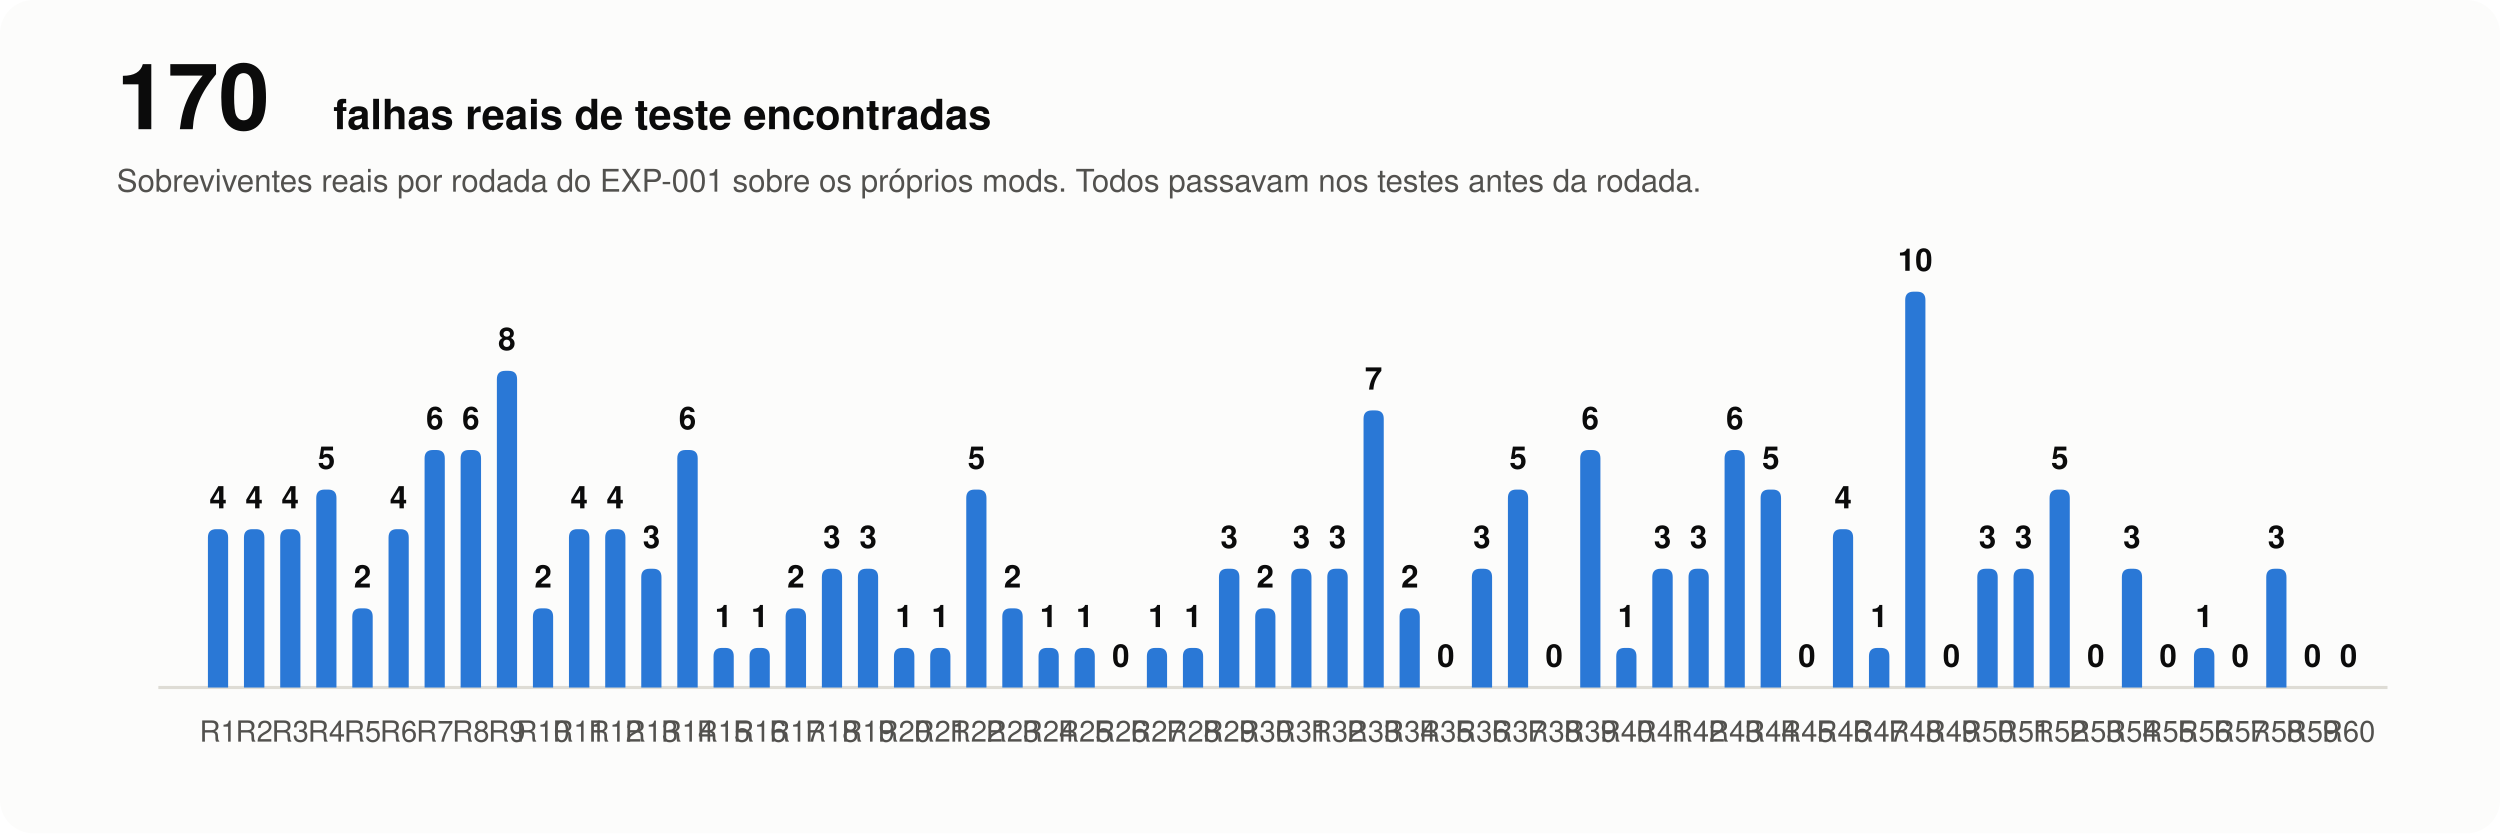
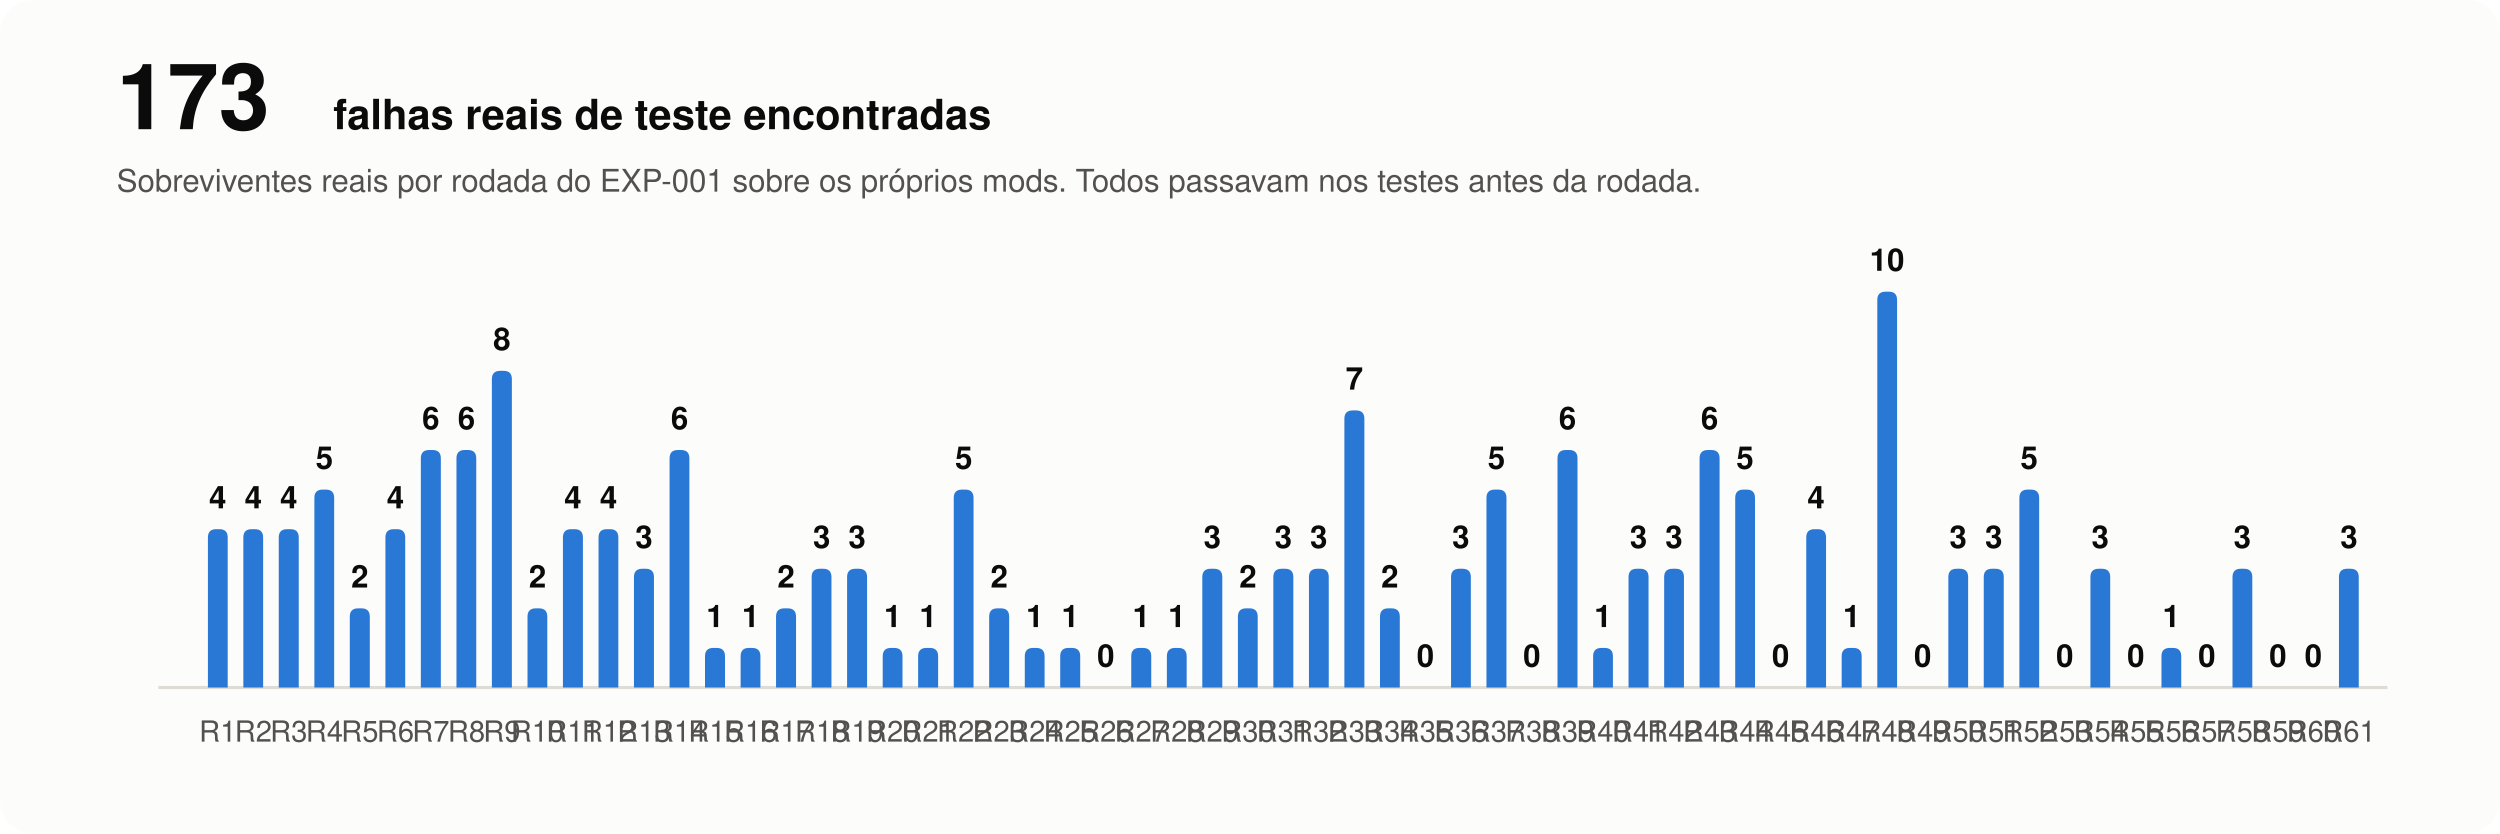
- <svg xmlns="http://www.w3.org/2000/svg" viewBox="0 0 1200 400" width="1200" height="400" role="img" aria-label="170 falhas reais de teste encontradas em 60 rodadas" font-family="ui-sans-serif, -apple-system, 'Segoe UI', Helvetica, Arial, sans-serif">
+ <svg xmlns="http://www.w3.org/2000/svg" viewBox="0 0 1200 400" width="1200" height="400" role="img" aria-label="173 falhas reais de teste encontradas em 61 rodadas" font-family="ui-sans-serif, -apple-system, 'Segoe UI', Helvetica, Arial, sans-serif">
  <style>
  .sup { fill: #fcfcfb; } .sup2 { fill: #f3f2ef; } .borda { stroke: #dedcd5; }
  .t1 { fill: #0b0b0b; } .t2 { fill: #52514e; } .t3 { fill: #8a887f; }
  .ac { fill: #2a78d6; } .acs { stroke: #2a78d6; } .acf { fill: #e8f1fb; }
  .ok { fill: #0f7a3d; } .okf { fill: #e3f3e8; }
  @media (prefers-color-scheme: dark) {
    .sup { fill: #1a1a19; } .sup2 { fill: #232322; } .borda { stroke: #3a3936; }
    .t1 { fill: #f0efec; } .t2 { fill: #c3c2b7; } .t3 { fill: #8f8d84; }
    .ac { fill: #3987e5; } .acs { stroke: #3987e5; } .acf { fill: #1d2c40; }
    .ok { fill: #4cc27a; } .okf { fill: #16301f; }
  }
  @media (prefers-reduced-motion: reduce) { * { animation: none !important; } }

  .barra { transform-box: fill-box; transform-origin: bottom; animation: cresce 1.1s cubic-bezier(.2,.8,.2,1); }
  @keyframes cresce { from { transform: scaleY(0); } to { transform: scaleY(1); } }
</style>
  <rect width="1200" height="400" rx="16" class="sup" />
-   <text x="56" y="62" font-size="44" font-weight="800" class="t1">170</text>
+   <text x="56" y="62" font-size="44" font-weight="800" class="t1">173</text>
  <text x="160" y="62" font-size="20" font-weight="700" class="t1">falhas reais de teste encontradas</text>
  <text x="56" y="92" font-size="15" class="t2">Sobreviventes reais por rodada do EXP-001 sobre os próprios mods. Todos passavam nos testes antes da rodada.</text>
  <line x1="76" y1="330" x2="1146" y2="330" class="borda" stroke-width="1.5" />
  <g class="barra">
-     <path d="M99.8,330 L99.8,258.0 Q99.8,254.0 103.8,254.0 L105.5,254.0 Q109.5,254.0 109.5,258.0 L109.5,330 Z" class="ac" />
-   </g>
-   <text x="104.7" y="244.0" font-size="15" font-weight="700" class="t1" text-anchor="middle">4</text>
-   <text x="104.7" y="356" font-size="14" class="t2" text-anchor="middle">R1</text>
-   <g class="barra">
-     <path d="M117.1,330 L117.1,258.0 Q117.1,254.0 121.1,254.0 L122.9,254.0 Q126.9,254.0 126.9,258.0 L126.9,330 Z" class="ac" />
-   </g>
-   <text x="122.0" y="244.0" font-size="15" font-weight="700" class="t1" text-anchor="middle">4</text>
-   <text x="122.0" y="356" font-size="14" class="t2" text-anchor="middle">R2</text>
-   <g class="barra">
-     <path d="M134.5,330 L134.5,258.0 Q134.5,254.0 138.5,254.0 L140.2,254.0 Q144.2,254.0 144.2,258.0 L144.2,330 Z" class="ac" />
-   </g>
-   <text x="139.3" y="244.0" font-size="15" font-weight="700" class="t1" text-anchor="middle">4</text>
-   <text x="139.3" y="356" font-size="14" class="t2" text-anchor="middle">R3</text>
-   <g class="barra">
-     <path d="M151.8,330 L151.8,239.0 Q151.8,235.0 155.8,235.0 L157.5,235.0 Q161.5,235.0 161.5,239.0 L161.5,330 Z" class="ac" />
-   </g>
-   <text x="156.7" y="225.0" font-size="15" font-weight="700" class="t1" text-anchor="middle">5</text>
-   <text x="156.7" y="356" font-size="14" class="t2" text-anchor="middle">R4</text>
-   <g class="barra">
-     <path d="M169.1,330 L169.1,296.0 Q169.1,292.0 173.1,292.0 L174.9,292.0 Q178.9,292.0 178.9,296.0 L178.9,330 Z" class="ac" />
-   </g>
-   <text x="174.0" y="282.0" font-size="15" font-weight="700" class="t1" text-anchor="middle">2</text>
-   <text x="174.0" y="356" font-size="14" class="t2" text-anchor="middle">R5</text>
-   <g class="barra">
-     <path d="M186.5,330 L186.5,258.0 Q186.5,254.0 190.5,254.0 L192.2,254.0 Q196.2,254.0 196.2,258.0 L196.2,330 Z" class="ac" />
-   </g>
-   <text x="191.3" y="244.0" font-size="15" font-weight="700" class="t1" text-anchor="middle">4</text>
-   <text x="191.3" y="356" font-size="14" class="t2" text-anchor="middle">R6</text>
-   <g class="barra">
-     <path d="M203.8,330 L203.8,220.0 Q203.8,216.0 207.8,216.0 L209.5,216.0 Q213.5,216.0 213.5,220.0 L213.5,330 Z" class="ac" />
-   </g>
-   <text x="208.7" y="206.0" font-size="15" font-weight="700" class="t1" text-anchor="middle">6</text>
-   <text x="208.7" y="356" font-size="14" class="t2" text-anchor="middle">R7</text>
-   <g class="barra">
-     <path d="M221.1,330 L221.1,220.0 Q221.1,216.0 225.1,216.0 L226.9,216.0 Q230.9,216.0 230.9,220.0 L230.9,330 Z" class="ac" />
-   </g>
-   <text x="226.0" y="206.0" font-size="15" font-weight="700" class="t1" text-anchor="middle">6</text>
-   <text x="226.0" y="356" font-size="14" class="t2" text-anchor="middle">R8</text>
-   <g class="barra">
-     <path d="M238.5,330 L238.5,182.0 Q238.5,178.0 242.5,178.0 L244.2,178.0 Q248.2,178.0 248.2,182.0 L248.2,330 Z" class="ac" />
-   </g>
-   <text x="243.3" y="168.0" font-size="15" font-weight="700" class="t1" text-anchor="middle">8</text>
-   <text x="243.3" y="356" font-size="14" class="t2" text-anchor="middle">R9</text>
-   <g class="barra">
-     <path d="M255.8,330 L255.8,296.0 Q255.8,292.0 259.8,292.0 L261.5,292.0 Q265.5,292.0 265.5,296.0 L265.5,330 Z" class="ac" />
-   </g>
-   <text x="260.7" y="282.0" font-size="15" font-weight="700" class="t1" text-anchor="middle">2</text>
-   <text x="260.7" y="356" font-size="14" class="t2" text-anchor="middle">R10</text>
-   <g class="barra">
-     <path d="M273.1,330 L273.1,258.0 Q273.1,254.0 277.1,254.0 L278.9,254.0 Q282.9,254.0 282.9,258.0 L282.9,330 Z" class="ac" />
-   </g>
-   <text x="278.0" y="244.0" font-size="15" font-weight="700" class="t1" text-anchor="middle">4</text>
-   <text x="278.0" y="356" font-size="14" class="t2" text-anchor="middle">R11</text>
-   <g class="barra">
-     <path d="M290.5,330 L290.5,258.0 Q290.5,254.0 294.5,254.0 L296.2,254.0 Q300.2,254.0 300.2,258.0 L300.2,330 Z" class="ac" />
-   </g>
-   <text x="295.3" y="244.0" font-size="15" font-weight="700" class="t1" text-anchor="middle">4</text>
-   <text x="295.3" y="356" font-size="14" class="t2" text-anchor="middle">R12</text>
-   <g class="barra">
-     <path d="M307.8,330 L307.8,277.0 Q307.8,273.0 311.8,273.0 L313.5,273.0 Q317.5,273.0 317.5,277.0 L317.5,330 Z" class="ac" />
-   </g>
-   <text x="312.7" y="263.0" font-size="15" font-weight="700" class="t1" text-anchor="middle">3</text>
-   <text x="312.7" y="356" font-size="14" class="t2" text-anchor="middle">R13</text>
-   <g class="barra">
-     <path d="M325.1,330 L325.1,220.0 Q325.1,216.0 329.1,216.0 L330.9,216.0 Q334.9,216.0 334.9,220.0 L334.9,330 Z" class="ac" />
-   </g>
-   <text x="330.0" y="206.0" font-size="15" font-weight="700" class="t1" text-anchor="middle">6</text>
-   <text x="330.0" y="356" font-size="14" class="t2" text-anchor="middle">R14</text>
-   <g class="barra">
-     <path d="M342.5,330 L342.5,315.0 Q342.5,311.0 346.5,311.0 L348.2,311.0 Q352.2,311.0 352.2,315.0 L352.2,330 Z" class="ac" />
-   </g>
-   <text x="347.3" y="301.0" font-size="15" font-weight="700" class="t1" text-anchor="middle">1</text>
-   <text x="347.3" y="356" font-size="14" class="t2" text-anchor="middle">R15</text>
-   <g class="barra">
-     <path d="M359.8,330 L359.8,315.0 Q359.8,311.0 363.8,311.0 L365.5,311.0 Q369.5,311.0 369.5,315.0 L369.5,330 Z" class="ac" />
-   </g>
-   <text x="364.7" y="301.0" font-size="15" font-weight="700" class="t1" text-anchor="middle">1</text>
-   <text x="364.7" y="356" font-size="14" class="t2" text-anchor="middle">R16</text>
-   <g class="barra">
-     <path d="M377.1,330 L377.1,296.0 Q377.1,292.0 381.1,292.0 L382.9,292.0 Q386.9,292.0 386.9,296.0 L386.9,330 Z" class="ac" />
-   </g>
-   <text x="382.0" y="282.0" font-size="15" font-weight="700" class="t1" text-anchor="middle">2</text>
-   <text x="382.0" y="356" font-size="14" class="t2" text-anchor="middle">R17</text>
-   <g class="barra">
-     <path d="M394.5,330 L394.5,277.0 Q394.5,273.0 398.5,273.0 L400.2,273.0 Q404.2,273.0 404.2,277.0 L404.2,330 Z" class="ac" />
-   </g>
-   <text x="399.3" y="263.0" font-size="15" font-weight="700" class="t1" text-anchor="middle">3</text>
-   <text x="399.3" y="356" font-size="14" class="t2" text-anchor="middle">R18</text>
-   <g class="barra">
-     <path d="M411.8,330 L411.8,277.0 Q411.8,273.0 415.8,273.0 L417.5,273.0 Q421.5,273.0 421.5,277.0 L421.5,330 Z" class="ac" />
-   </g>
-   <text x="416.7" y="263.0" font-size="15" font-weight="700" class="t1" text-anchor="middle">3</text>
-   <text x="416.7" y="356" font-size="14" class="t2" text-anchor="middle">R19</text>
-   <g class="barra">
-     <path d="M429.1,330 L429.1,315.0 Q429.1,311.0 433.1,311.0 L434.9,311.0 Q438.9,311.0 438.9,315.0 L438.9,330 Z" class="ac" />
-   </g>
-   <text x="434.0" y="301.0" font-size="15" font-weight="700" class="t1" text-anchor="middle">1</text>
-   <text x="434.0" y="356" font-size="14" class="t2" text-anchor="middle">R20</text>
-   <g class="barra">
-     <path d="M446.5,330 L446.5,315.0 Q446.5,311.0 450.5,311.0 L452.2,311.0 Q456.2,311.0 456.2,315.0 L456.2,330 Z" class="ac" />
-   </g>
-   <text x="451.3" y="301.0" font-size="15" font-weight="700" class="t1" text-anchor="middle">1</text>
-   <text x="451.3" y="356" font-size="14" class="t2" text-anchor="middle">R21</text>
-   <g class="barra">
-     <path d="M463.8,330 L463.8,239.0 Q463.8,235.0 467.8,235.0 L469.5,235.0 Q473.5,235.0 473.5,239.0 L473.5,330 Z" class="ac" />
-   </g>
-   <text x="468.7" y="225.0" font-size="15" font-weight="700" class="t1" text-anchor="middle">5</text>
-   <text x="468.7" y="356" font-size="14" class="t2" text-anchor="middle">R22</text>
-   <g class="barra">
-     <path d="M481.1,330 L481.1,296.0 Q481.1,292.0 485.1,292.0 L486.9,292.0 Q490.9,292.0 490.9,296.0 L490.9,330 Z" class="ac" />
-   </g>
-   <text x="486.0" y="282.0" font-size="15" font-weight="700" class="t1" text-anchor="middle">2</text>
-   <text x="486.0" y="356" font-size="14" class="t2" text-anchor="middle">R23</text>
-   <g class="barra">
-     <path d="M498.5,330 L498.5,315.0 Q498.5,311.0 502.5,311.0 L504.2,311.0 Q508.2,311.0 508.2,315.0 L508.2,330 Z" class="ac" />
-   </g>
-   <text x="503.3" y="301.0" font-size="15" font-weight="700" class="t1" text-anchor="middle">1</text>
-   <text x="503.3" y="356" font-size="14" class="t2" text-anchor="middle">R24</text>
-   <g class="barra">
-     <path d="M515.8,330 L515.8,315.0 Q515.8,311.0 519.8,311.0 L521.5,311.0 Q525.5,311.0 525.5,315.0 L525.5,330 Z" class="ac" />
-   </g>
-   <text x="520.7" y="301.0" font-size="15" font-weight="700" class="t1" text-anchor="middle">1</text>
-   <text x="520.7" y="356" font-size="14" class="t2" text-anchor="middle">R25</text>
-   <g class="barra">
-     <path d="M533.1,330 L533.1,330.0 Q533.1,330.0 533.1,330.0 L542.9,330.0 Q542.9,330.0 542.9,330.0 L542.9,330 Z" class="ac" />
-   </g>
-   <text x="538.0" y="320.0" font-size="15" font-weight="700" class="t1" text-anchor="middle">0</text>
-   <text x="538.0" y="356" font-size="14" class="t2" text-anchor="middle">R26</text>
-   <g class="barra">
-     <path d="M550.5,330 L550.5,315.0 Q550.5,311.0 554.5,311.0 L556.2,311.0 Q560.2,311.0 560.2,315.0 L560.2,330 Z" class="ac" />
-   </g>
-   <text x="555.3" y="301.0" font-size="15" font-weight="700" class="t1" text-anchor="middle">1</text>
-   <text x="555.3" y="356" font-size="14" class="t2" text-anchor="middle">R27</text>
-   <g class="barra">
-     <path d="M567.8,330 L567.8,315.0 Q567.8,311.0 571.8,311.0 L573.5,311.0 Q577.5,311.0 577.5,315.0 L577.5,330 Z" class="ac" />
-   </g>
-   <text x="572.7" y="301.0" font-size="15" font-weight="700" class="t1" text-anchor="middle">1</text>
-   <text x="572.7" y="356" font-size="14" class="t2" text-anchor="middle">R28</text>
-   <g class="barra">
-     <path d="M585.1,330 L585.1,277.0 Q585.1,273.0 589.1,273.0 L590.9,273.0 Q594.9,273.0 594.9,277.0 L594.9,330 Z" class="ac" />
-   </g>
-   <text x="590.0" y="263.0" font-size="15" font-weight="700" class="t1" text-anchor="middle">3</text>
-   <text x="590.0" y="356" font-size="14" class="t2" text-anchor="middle">R29</text>
-   <g class="barra">
-     <path d="M602.5,330 L602.5,296.0 Q602.5,292.0 606.5,292.0 L608.2,292.0 Q612.2,292.0 612.2,296.0 L612.2,330 Z" class="ac" />
-   </g>
-   <text x="607.3" y="282.0" font-size="15" font-weight="700" class="t1" text-anchor="middle">2</text>
-   <text x="607.3" y="356" font-size="14" class="t2" text-anchor="middle">R30</text>
-   <g class="barra">
-     <path d="M619.8,330 L619.8,277.0 Q619.8,273.0 623.8,273.0 L625.5,273.0 Q629.5,273.0 629.5,277.0 L629.5,330 Z" class="ac" />
-   </g>
-   <text x="624.7" y="263.0" font-size="15" font-weight="700" class="t1" text-anchor="middle">3</text>
-   <text x="624.7" y="356" font-size="14" class="t2" text-anchor="middle">R31</text>
-   <g class="barra">
-     <path d="M637.1,330 L637.1,277.0 Q637.1,273.0 641.1,273.0 L642.9,273.0 Q646.9,273.0 646.9,277.0 L646.9,330 Z" class="ac" />
-   </g>
-   <text x="642.0" y="263.0" font-size="15" font-weight="700" class="t1" text-anchor="middle">3</text>
-   <text x="642.0" y="356" font-size="14" class="t2" text-anchor="middle">R32</text>
-   <g class="barra">
-     <path d="M654.5,330 L654.5,201.0 Q654.5,197.0 658.5,197.0 L660.2,197.0 Q664.2,197.0 664.2,201.0 L664.2,330 Z" class="ac" />
-   </g>
-   <text x="659.3" y="187.0" font-size="15" font-weight="700" class="t1" text-anchor="middle">7</text>
-   <text x="659.3" y="356" font-size="14" class="t2" text-anchor="middle">R33</text>
-   <g class="barra">
-     <path d="M671.8,330 L671.8,296.0 Q671.8,292.0 675.8,292.0 L677.5,292.0 Q681.5,292.0 681.5,296.0 L681.5,330 Z" class="ac" />
-   </g>
-   <text x="676.7" y="282.0" font-size="15" font-weight="700" class="t1" text-anchor="middle">2</text>
-   <text x="676.7" y="356" font-size="14" class="t2" text-anchor="middle">R34</text>
-   <g class="barra">
-     <path d="M689.1,330 L689.1,330.0 Q689.1,330.0 689.1,330.0 L698.9,330.0 Q698.9,330.0 698.9,330.0 L698.9,330 Z" class="ac" />
-   </g>
-   <text x="694.0" y="320.0" font-size="15" font-weight="700" class="t1" text-anchor="middle">0</text>
-   <text x="694.0" y="356" font-size="14" class="t2" text-anchor="middle">R35</text>
-   <g class="barra">
-     <path d="M706.5,330 L706.5,277.0 Q706.5,273.0 710.5,273.0 L712.2,273.0 Q716.2,273.0 716.2,277.0 L716.2,330 Z" class="ac" />
-   </g>
-   <text x="711.3" y="263.0" font-size="15" font-weight="700" class="t1" text-anchor="middle">3</text>
-   <text x="711.3" y="356" font-size="14" class="t2" text-anchor="middle">R36</text>
-   <g class="barra">
-     <path d="M723.8,330 L723.8,239.0 Q723.8,235.0 727.8,235.0 L729.5,235.0 Q733.5,235.0 733.5,239.0 L733.5,330 Z" class="ac" />
-   </g>
-   <text x="728.7" y="225.0" font-size="15" font-weight="700" class="t1" text-anchor="middle">5</text>
-   <text x="728.7" y="356" font-size="14" class="t2" text-anchor="middle">R37</text>
-   <g class="barra">
-     <path d="M741.1,330 L741.1,330.0 Q741.1,330.0 741.1,330.0 L750.9,330.0 Q750.9,330.0 750.9,330.0 L750.9,330 Z" class="ac" />
-   </g>
-   <text x="746.0" y="320.0" font-size="15" font-weight="700" class="t1" text-anchor="middle">0</text>
-   <text x="746.0" y="356" font-size="14" class="t2" text-anchor="middle">R38</text>
-   <g class="barra">
-     <path d="M758.5,330 L758.5,220.0 Q758.5,216.0 762.5,216.0 L764.2,216.0 Q768.2,216.0 768.2,220.0 L768.2,330 Z" class="ac" />
-   </g>
-   <text x="763.3" y="206.0" font-size="15" font-weight="700" class="t1" text-anchor="middle">6</text>
-   <text x="763.3" y="356" font-size="14" class="t2" text-anchor="middle">R39</text>
-   <g class="barra">
-     <path d="M775.8,330 L775.8,315.0 Q775.8,311.0 779.8,311.0 L781.5,311.0 Q785.5,311.0 785.5,315.0 L785.5,330 Z" class="ac" />
-   </g>
-   <text x="780.7" y="301.0" font-size="15" font-weight="700" class="t1" text-anchor="middle">1</text>
-   <text x="780.7" y="356" font-size="14" class="t2" text-anchor="middle">R40</text>
-   <g class="barra">
-     <path d="M793.1,330 L793.1,277.0 Q793.1,273.0 797.1,273.0 L798.9,273.0 Q802.9,273.0 802.9,277.0 L802.9,330 Z" class="ac" />
-   </g>
-   <text x="798.0" y="263.0" font-size="15" font-weight="700" class="t1" text-anchor="middle">3</text>
-   <text x="798.0" y="356" font-size="14" class="t2" text-anchor="middle">R41</text>
-   <g class="barra">
-     <path d="M810.5,330 L810.5,277.0 Q810.5,273.0 814.5,273.0 L816.2,273.0 Q820.2,273.0 820.2,277.0 L820.2,330 Z" class="ac" />
-   </g>
-   <text x="815.3" y="263.0" font-size="15" font-weight="700" class="t1" text-anchor="middle">3</text>
-   <text x="815.3" y="356" font-size="14" class="t2" text-anchor="middle">R42</text>
-   <g class="barra">
-     <path d="M827.8,330 L827.8,220.0 Q827.8,216.0 831.8,216.0 L833.5,216.0 Q837.5,216.0 837.5,220.0 L837.5,330 Z" class="ac" />
-   </g>
-   <text x="832.7" y="206.0" font-size="15" font-weight="700" class="t1" text-anchor="middle">6</text>
-   <text x="832.7" y="356" font-size="14" class="t2" text-anchor="middle">R43</text>
-   <g class="barra">
-     <path d="M845.1,330 L845.1,239.0 Q845.1,235.0 849.1,235.0 L850.9,235.0 Q854.9,235.0 854.9,239.0 L854.9,330 Z" class="ac" />
-   </g>
-   <text x="850.0" y="225.0" font-size="15" font-weight="700" class="t1" text-anchor="middle">5</text>
-   <text x="850.0" y="356" font-size="14" class="t2" text-anchor="middle">R44</text>
-   <g class="barra">
-     <path d="M862.5,330 L862.5,330.0 Q862.5,330.0 862.5,330.0 L872.2,330.0 Q872.2,330.0 872.2,330.0 L872.2,330 Z" class="ac" />
-   </g>
-   <text x="867.3" y="320.0" font-size="15" font-weight="700" class="t1" text-anchor="middle">0</text>
-   <text x="867.3" y="356" font-size="14" class="t2" text-anchor="middle">R45</text>
-   <g class="barra">
-     <path d="M879.8,330 L879.8,258.0 Q879.8,254.0 883.8,254.0 L885.5,254.0 Q889.5,254.0 889.5,258.0 L889.5,330 Z" class="ac" />
-   </g>
-   <text x="884.7" y="244.0" font-size="15" font-weight="700" class="t1" text-anchor="middle">4</text>
-   <text x="884.7" y="356" font-size="14" class="t2" text-anchor="middle">R46</text>
-   <g class="barra">
-     <path d="M897.1,330 L897.1,315.0 Q897.1,311.0 901.1,311.0 L902.9,311.0 Q906.9,311.0 906.9,315.0 L906.9,330 Z" class="ac" />
-   </g>
-   <text x="902.0" y="301.0" font-size="15" font-weight="700" class="t1" text-anchor="middle">1</text>
-   <text x="902.0" y="356" font-size="14" class="t2" text-anchor="middle">R47</text>
-   <g class="barra">
-     <path d="M914.5,330 L914.5,144.0 Q914.5,140.0 918.5,140.0 L920.2,140.0 Q924.2,140.0 924.2,144.0 L924.2,330 Z" class="ac" />
-   </g>
-   <text x="919.3" y="130.0" font-size="15" font-weight="700" class="t1" text-anchor="middle">10</text>
-   <text x="919.3" y="356" font-size="14" class="t2" text-anchor="middle">R48</text>
-   <g class="barra">
-     <path d="M931.8,330 L931.8,330.0 Q931.8,330.0 931.8,330.0 L941.5,330.0 Q941.5,330.0 941.5,330.0 L941.5,330 Z" class="ac" />
-   </g>
-   <text x="936.7" y="320.0" font-size="15" font-weight="700" class="t1" text-anchor="middle">0</text>
-   <text x="936.7" y="356" font-size="14" class="t2" text-anchor="middle">R49</text>
-   <g class="barra">
-     <path d="M949.1,330 L949.1,277.0 Q949.1,273.0 953.1,273.0 L954.9,273.0 Q958.9,273.0 958.9,277.0 L958.9,330 Z" class="ac" />
-   </g>
-   <text x="954.0" y="263.0" font-size="15" font-weight="700" class="t1" text-anchor="middle">3</text>
-   <text x="954.0" y="356" font-size="14" class="t2" text-anchor="middle">R50</text>
-   <g class="barra">
-     <path d="M966.5,330 L966.5,277.0 Q966.5,273.0 970.5,273.0 L972.2,273.0 Q976.2,273.0 976.2,277.0 L976.2,330 Z" class="ac" />
-   </g>
-   <text x="971.3" y="263.0" font-size="15" font-weight="700" class="t1" text-anchor="middle">3</text>
-   <text x="971.3" y="356" font-size="14" class="t2" text-anchor="middle">R51</text>
-   <g class="barra">
-     <path d="M983.8,330 L983.8,239.0 Q983.8,235.0 987.8,235.0 L989.5,235.0 Q993.5,235.0 993.5,239.0 L993.5,330 Z" class="ac" />
-   </g>
-   <text x="988.7" y="225.0" font-size="15" font-weight="700" class="t1" text-anchor="middle">5</text>
-   <text x="988.7" y="356" font-size="14" class="t2" text-anchor="middle">R52</text>
-   <g class="barra">
-     <path d="M1001.1,330 L1001.1,330.0 Q1001.1,330.0 1001.1,330.0 L1010.9,330.0 Q1010.9,330.0 1010.9,330.0 L1010.9,330 Z" class="ac" />
-   </g>
-   <text x="1006.0" y="320.0" font-size="15" font-weight="700" class="t1" text-anchor="middle">0</text>
-   <text x="1006.0" y="356" font-size="14" class="t2" text-anchor="middle">R53</text>
-   <g class="barra">
-     <path d="M1018.5,330 L1018.5,277.0 Q1018.5,273.0 1022.5,273.0 L1024.2,273.0 Q1028.2,273.0 1028.2,277.0 L1028.2,330 Z" class="ac" />
-   </g>
-   <text x="1023.3" y="263.0" font-size="15" font-weight="700" class="t1" text-anchor="middle">3</text>
-   <text x="1023.3" y="356" font-size="14" class="t2" text-anchor="middle">R54</text>
-   <g class="barra">
-     <path d="M1035.8,330 L1035.8,330.0 Q1035.8,330.0 1035.8,330.0 L1045.5,330.0 Q1045.5,330.0 1045.5,330.0 L1045.5,330 Z" class="ac" />
-   </g>
-   <text x="1040.7" y="320.0" font-size="15" font-weight="700" class="t1" text-anchor="middle">0</text>
-   <text x="1040.7" y="356" font-size="14" class="t2" text-anchor="middle">R55</text>
-   <g class="barra">
-     <path d="M1053.1,330 L1053.1,315.0 Q1053.1,311.0 1057.1,311.0 L1058.9,311.0 Q1062.9,311.0 1062.9,315.0 L1062.9,330 Z" class="ac" />
-   </g>
-   <text x="1058.0" y="301.0" font-size="15" font-weight="700" class="t1" text-anchor="middle">1</text>
-   <text x="1058.0" y="356" font-size="14" class="t2" text-anchor="middle">R56</text>
-   <g class="barra">
-     <path d="M1070.5,330 L1070.5,330.0 Q1070.5,330.0 1070.5,330.0 L1080.2,330.0 Q1080.2,330.0 1080.2,330.0 L1080.2,330 Z" class="ac" />
-   </g>
-   <text x="1075.3" y="320.0" font-size="15" font-weight="700" class="t1" text-anchor="middle">0</text>
-   <text x="1075.3" y="356" font-size="14" class="t2" text-anchor="middle">R57</text>
-   <g class="barra">
-     <path d="M1087.8,330 L1087.8,277.0 Q1087.8,273.0 1091.8,273.0 L1093.5,273.0 Q1097.5,273.0 1097.5,277.0 L1097.5,330 Z" class="ac" />
-   </g>
-   <text x="1092.7" y="263.0" font-size="15" font-weight="700" class="t1" text-anchor="middle">3</text>
-   <text x="1092.7" y="356" font-size="14" class="t2" text-anchor="middle">R58</text>
-   <g class="barra">
-     <path d="M1105.1,330 L1105.1,330.0 Q1105.1,330.0 1105.1,330.0 L1114.9,330.0 Q1114.9,330.0 1114.9,330.0 L1114.9,330 Z" class="ac" />
-   </g>
-   <text x="1110.0" y="320.0" font-size="15" font-weight="700" class="t1" text-anchor="middle">0</text>
-   <text x="1110.0" y="356" font-size="14" class="t2" text-anchor="middle">R59</text>
-   <g class="barra">
-     <path d="M1122.5,330 L1122.5,330.0 Q1122.5,330.0 1122.5,330.0 L1132.2,330.0 Q1132.2,330.0 1132.2,330.0 L1132.2,330 Z" class="ac" />
-   </g>
-   <text x="1127.3" y="320.0" font-size="15" font-weight="700" class="t1" text-anchor="middle">0</text>
-   <text x="1127.3" y="356" font-size="14" class="t2" text-anchor="middle">R60</text>
+     <path d="M99.8,330 L99.8,258.0 Q99.8,254.0 103.8,254.0 L105.3,254.0 Q109.3,254.0 109.3,258.0 L109.3,330 Z" class="ac" />
+   </g>
+   <text x="104.5" y="244.0" font-size="15" font-weight="700" class="t1" text-anchor="middle">4</text>
+   <text x="104.5" y="356" font-size="14" class="t2" text-anchor="middle">R1</text>
+   <g class="barra">
+     <path d="M116.8,330 L116.8,258.0 Q116.8,254.0 120.8,254.0 L122.3,254.0 Q126.3,254.0 126.3,258.0 L126.3,330 Z" class="ac" />
+   </g>
+   <text x="121.6" y="244.0" font-size="15" font-weight="700" class="t1" text-anchor="middle">4</text>
+   <text x="121.6" y="356" font-size="14" class="t2" text-anchor="middle">R2</text>
+   <g class="barra">
+     <path d="M133.8,330 L133.8,258.0 Q133.8,254.0 137.8,254.0 L139.4,254.0 Q143.4,254.0 143.4,258.0 L143.4,330 Z" class="ac" />
+   </g>
+   <text x="138.6" y="244.0" font-size="15" font-weight="700" class="t1" text-anchor="middle">4</text>
+   <text x="138.6" y="356" font-size="14" class="t2" text-anchor="middle">R3</text>
+   <g class="barra">
+     <path d="M150.9,330 L150.9,239.0 Q150.9,235.0 154.9,235.0 L156.4,235.0 Q160.4,235.0 160.4,239.0 L160.4,330 Z" class="ac" />
+   </g>
+   <text x="155.7" y="225.0" font-size="15" font-weight="700" class="t1" text-anchor="middle">5</text>
+   <text x="155.7" y="356" font-size="14" class="t2" text-anchor="middle">R4</text>
+   <g class="barra">
+     <path d="M167.9,330 L167.9,296.0 Q167.9,292.0 171.9,292.0 L173.5,292.0 Q177.5,292.0 177.5,296.0 L177.5,330 Z" class="ac" />
+   </g>
+   <text x="172.7" y="282.0" font-size="15" font-weight="700" class="t1" text-anchor="middle">2</text>
+   <text x="172.7" y="356" font-size="14" class="t2" text-anchor="middle">R5</text>
+   <g class="barra">
+     <path d="M185.0,330 L185.0,258.0 Q185.0,254.0 189.0,254.0 L190.5,254.0 Q194.5,254.0 194.5,258.0 L194.5,330 Z" class="ac" />
+   </g>
+   <text x="189.8" y="244.0" font-size="15" font-weight="700" class="t1" text-anchor="middle">4</text>
+   <text x="189.8" y="356" font-size="14" class="t2" text-anchor="middle">R6</text>
+   <g class="barra">
+     <path d="M202.0,330 L202.0,220.0 Q202.0,216.0 206.0,216.0 L207.6,216.0 Q211.6,216.0 211.6,220.0 L211.6,330 Z" class="ac" />
+   </g>
+   <text x="206.8" y="206.0" font-size="15" font-weight="700" class="t1" text-anchor="middle">6</text>
+   <text x="206.8" y="356" font-size="14" class="t2" text-anchor="middle">R7</text>
+   <g class="barra">
+     <path d="M219.1,330 L219.1,220.0 Q219.1,216.0 223.1,216.0 L224.6,216.0 Q228.6,216.0 228.6,220.0 L228.6,330 Z" class="ac" />
+   </g>
+   <text x="223.9" y="206.0" font-size="15" font-weight="700" class="t1" text-anchor="middle">6</text>
+   <text x="223.9" y="356" font-size="14" class="t2" text-anchor="middle">R8</text>
+   <g class="barra">
+     <path d="M236.1,330 L236.1,182.0 Q236.1,178.0 240.1,178.0 L241.7,178.0 Q245.7,178.0 245.7,182.0 L245.7,330 Z" class="ac" />
+   </g>
+   <text x="240.9" y="168.0" font-size="15" font-weight="700" class="t1" text-anchor="middle">8</text>
+   <text x="240.9" y="356" font-size="14" class="t2" text-anchor="middle">R9</text>
+   <g class="barra">
+     <path d="M253.2,330 L253.2,296.0 Q253.2,292.0 257.2,292.0 L258.7,292.0 Q262.7,292.0 262.7,296.0 L262.7,330 Z" class="ac" />
+   </g>
+   <text x="258.0" y="282.0" font-size="15" font-weight="700" class="t1" text-anchor="middle">2</text>
+   <text x="258.0" y="356" font-size="14" class="t2" text-anchor="middle">R10</text>
+   <g class="barra">
+     <path d="M270.2,330 L270.2,258.0 Q270.2,254.0 274.2,254.0 L275.8,254.0 Q279.8,254.0 279.8,258.0 L279.8,330 Z" class="ac" />
+   </g>
+   <text x="275.0" y="244.0" font-size="15" font-weight="700" class="t1" text-anchor="middle">4</text>
+   <text x="275.0" y="356" font-size="14" class="t2" text-anchor="middle">R11</text>
+   <g class="barra">
+     <path d="M287.3,330 L287.3,258.0 Q287.3,254.0 291.3,254.0 L292.8,254.0 Q296.8,254.0 296.8,258.0 L296.8,330 Z" class="ac" />
+   </g>
+   <text x="292.1" y="244.0" font-size="15" font-weight="700" class="t1" text-anchor="middle">4</text>
+   <text x="292.1" y="356" font-size="14" class="t2" text-anchor="middle">R12</text>
+   <g class="barra">
+     <path d="M304.3,330 L304.3,277.0 Q304.3,273.0 308.3,273.0 L309.9,273.0 Q313.9,273.0 313.9,277.0 L313.9,330 Z" class="ac" />
+   </g>
+   <text x="309.1" y="263.0" font-size="15" font-weight="700" class="t1" text-anchor="middle">3</text>
+   <text x="309.1" y="356" font-size="14" class="t2" text-anchor="middle">R13</text>
+   <g class="barra">
+     <path d="M321.4,330 L321.4,220.0 Q321.4,216.0 325.4,216.0 L326.9,216.0 Q330.9,216.0 330.9,220.0 L330.9,330 Z" class="ac" />
+   </g>
+   <text x="326.2" y="206.0" font-size="15" font-weight="700" class="t1" text-anchor="middle">6</text>
+   <text x="326.2" y="356" font-size="14" class="t2" text-anchor="middle">R14</text>
+   <g class="barra">
+     <path d="M338.4,330 L338.4,315.0 Q338.4,311.0 342.4,311.0 L344.0,311.0 Q348.0,311.0 348.0,315.0 L348.0,330 Z" class="ac" />
+   </g>
+   <text x="343.2" y="301.0" font-size="15" font-weight="700" class="t1" text-anchor="middle">1</text>
+   <text x="343.2" y="356" font-size="14" class="t2" text-anchor="middle">R15</text>
+   <g class="barra">
+     <path d="M355.5,330 L355.5,315.0 Q355.5,311.0 359.5,311.0 L361.0,311.0 Q365.0,311.0 365.0,315.0 L365.0,330 Z" class="ac" />
+   </g>
+   <text x="360.3" y="301.0" font-size="15" font-weight="700" class="t1" text-anchor="middle">1</text>
+   <text x="360.3" y="356" font-size="14" class="t2" text-anchor="middle">R16</text>
+   <g class="barra">
+     <path d="M372.5,330 L372.5,296.0 Q372.5,292.0 376.5,292.0 L378.1,292.0 Q382.1,292.0 382.1,296.0 L382.1,330 Z" class="ac" />
+   </g>
+   <text x="377.3" y="282.0" font-size="15" font-weight="700" class="t1" text-anchor="middle">2</text>
+   <text x="377.3" y="356" font-size="14" class="t2" text-anchor="middle">R17</text>
+   <g class="barra">
+     <path d="M389.6,330 L389.6,277.0 Q389.6,273.0 393.6,273.0 L395.1,273.0 Q399.1,273.0 399.1,277.0 L399.1,330 Z" class="ac" />
+   </g>
+   <text x="394.4" y="263.0" font-size="15" font-weight="700" class="t1" text-anchor="middle">3</text>
+   <text x="394.4" y="356" font-size="14" class="t2" text-anchor="middle">R18</text>
+   <g class="barra">
+     <path d="M406.6,330 L406.6,277.0 Q406.6,273.0 410.6,273.0 L412.2,273.0 Q416.2,273.0 416.2,277.0 L416.2,330 Z" class="ac" />
+   </g>
+   <text x="411.4" y="263.0" font-size="15" font-weight="700" class="t1" text-anchor="middle">3</text>
+   <text x="411.4" y="356" font-size="14" class="t2" text-anchor="middle">R19</text>
+   <g class="barra">
+     <path d="M423.7,330 L423.7,315.0 Q423.7,311.0 427.7,311.0 L429.2,311.0 Q433.2,311.0 433.2,315.0 L433.2,330 Z" class="ac" />
+   </g>
+   <text x="428.5" y="301.0" font-size="15" font-weight="700" class="t1" text-anchor="middle">1</text>
+   <text x="428.5" y="356" font-size="14" class="t2" text-anchor="middle">R20</text>
+   <g class="barra">
+     <path d="M440.7,330 L440.7,315.0 Q440.7,311.0 444.7,311.0 L446.3,311.0 Q450.3,311.0 450.3,315.0 L450.3,330 Z" class="ac" />
+   </g>
+   <text x="445.5" y="301.0" font-size="15" font-weight="700" class="t1" text-anchor="middle">1</text>
+   <text x="445.5" y="356" font-size="14" class="t2" text-anchor="middle">R21</text>
+   <g class="barra">
+     <path d="M457.8,330 L457.8,239.0 Q457.8,235.0 461.8,235.0 L463.3,235.0 Q467.3,235.0 467.3,239.0 L467.3,330 Z" class="ac" />
+   </g>
+   <text x="462.6" y="225.0" font-size="15" font-weight="700" class="t1" text-anchor="middle">5</text>
+   <text x="462.6" y="356" font-size="14" class="t2" text-anchor="middle">R22</text>
+   <g class="barra">
+     <path d="M474.8,330 L474.8,296.0 Q474.8,292.0 478.8,292.0 L480.4,292.0 Q484.4,292.0 484.4,296.0 L484.4,330 Z" class="ac" />
+   </g>
+   <text x="479.6" y="282.0" font-size="15" font-weight="700" class="t1" text-anchor="middle">2</text>
+   <text x="479.6" y="356" font-size="14" class="t2" text-anchor="middle">R23</text>
+   <g class="barra">
+     <path d="M491.9,330 L491.9,315.0 Q491.9,311.0 495.9,311.0 L497.4,311.0 Q501.4,311.0 501.4,315.0 L501.4,330 Z" class="ac" />
+   </g>
+   <text x="496.7" y="301.0" font-size="15" font-weight="700" class="t1" text-anchor="middle">1</text>
+   <text x="496.7" y="356" font-size="14" class="t2" text-anchor="middle">R24</text>
+   <g class="barra">
+     <path d="M508.9,330 L508.9,315.0 Q508.9,311.0 512.9,311.0 L514.5,311.0 Q518.5,311.0 518.5,315.0 L518.5,330 Z" class="ac" />
+   </g>
+   <text x="513.7" y="301.0" font-size="15" font-weight="700" class="t1" text-anchor="middle">1</text>
+   <text x="513.7" y="356" font-size="14" class="t2" text-anchor="middle">R25</text>
+   <g class="barra">
+     <path d="M526.0,330 L526.0,330.0 Q526.0,330.0 526.0,330.0 L535.5,330.0 Q535.5,330.0 535.5,330.0 L535.5,330 Z" class="ac" />
+   </g>
+   <text x="530.8" y="320.0" font-size="15" font-weight="700" class="t1" text-anchor="middle">0</text>
+   <text x="530.8" y="356" font-size="14" class="t2" text-anchor="middle">R26</text>
+   <g class="barra">
+     <path d="M543.0,330 L543.0,315.0 Q543.0,311.0 547.0,311.0 L548.6,311.0 Q552.6,311.0 552.6,315.0 L552.6,330 Z" class="ac" />
+   </g>
+   <text x="547.8" y="301.0" font-size="15" font-weight="700" class="t1" text-anchor="middle">1</text>
+   <text x="547.8" y="356" font-size="14" class="t2" text-anchor="middle">R27</text>
+   <g class="barra">
+     <path d="M560.1,330 L560.1,315.0 Q560.1,311.0 564.1,311.0 L565.6,311.0 Q569.6,311.0 569.6,315.0 L569.6,330 Z" class="ac" />
+   </g>
+   <text x="564.9" y="301.0" font-size="15" font-weight="700" class="t1" text-anchor="middle">1</text>
+   <text x="564.9" y="356" font-size="14" class="t2" text-anchor="middle">R28</text>
+   <g class="barra">
+     <path d="M577.1,330 L577.1,277.0 Q577.1,273.0 581.1,273.0 L582.7,273.0 Q586.7,273.0 586.7,277.0 L586.7,330 Z" class="ac" />
+   </g>
+   <text x="581.9" y="263.0" font-size="15" font-weight="700" class="t1" text-anchor="middle">3</text>
+   <text x="581.9" y="356" font-size="14" class="t2" text-anchor="middle">R29</text>
+   <g class="barra">
+     <path d="M594.2,330 L594.2,296.0 Q594.2,292.0 598.2,292.0 L599.7,292.0 Q603.7,292.0 603.7,296.0 L603.7,330 Z" class="ac" />
+   </g>
+   <text x="599.0" y="282.0" font-size="15" font-weight="700" class="t1" text-anchor="middle">2</text>
+   <text x="599.0" y="356" font-size="14" class="t2" text-anchor="middle">R30</text>
+   <g class="barra">
+     <path d="M611.2,330 L611.2,277.0 Q611.2,273.0 615.2,273.0 L616.8,273.0 Q620.8,273.0 620.8,277.0 L620.8,330 Z" class="ac" />
+   </g>
+   <text x="616.0" y="263.0" font-size="15" font-weight="700" class="t1" text-anchor="middle">3</text>
+   <text x="616.0" y="356" font-size="14" class="t2" text-anchor="middle">R31</text>
+   <g class="barra">
+     <path d="M628.3,330 L628.3,277.0 Q628.3,273.0 632.3,273.0 L633.8,273.0 Q637.8,273.0 637.8,277.0 L637.8,330 Z" class="ac" />
+   </g>
+   <text x="633.0" y="263.0" font-size="15" font-weight="700" class="t1" text-anchor="middle">3</text>
+   <text x="633.0" y="356" font-size="14" class="t2" text-anchor="middle">R32</text>
+   <g class="barra">
+     <path d="M645.3,330 L645.3,201.0 Q645.3,197.0 649.3,197.0 L650.9,197.0 Q654.9,197.0 654.9,201.0 L654.9,330 Z" class="ac" />
+   </g>
+   <text x="650.1" y="187.0" font-size="15" font-weight="700" class="t1" text-anchor="middle">7</text>
+   <text x="650.1" y="356" font-size="14" class="t2" text-anchor="middle">R33</text>
+   <g class="barra">
+     <path d="M662.4,330 L662.4,296.0 Q662.4,292.0 666.4,292.0 L667.9,292.0 Q671.9,292.0 671.9,296.0 L671.9,330 Z" class="ac" />
+   </g>
+   <text x="667.1" y="282.0" font-size="15" font-weight="700" class="t1" text-anchor="middle">2</text>
+   <text x="667.1" y="356" font-size="14" class="t2" text-anchor="middle">R34</text>
+   <g class="barra">
+     <path d="M679.4,330 L679.4,330.0 Q679.4,330.0 679.4,330.0 L689.0,330.0 Q689.0,330.0 689.0,330.0 L689.0,330 Z" class="ac" />
+   </g>
+   <text x="684.2" y="320.0" font-size="15" font-weight="700" class="t1" text-anchor="middle">0</text>
+   <text x="684.2" y="356" font-size="14" class="t2" text-anchor="middle">R35</text>
+   <g class="barra">
+     <path d="M696.5,330 L696.5,277.0 Q696.5,273.0 700.5,273.0 L702.0,273.0 Q706.0,273.0 706.0,277.0 L706.0,330 Z" class="ac" />
+   </g>
+   <text x="701.2" y="263.0" font-size="15" font-weight="700" class="t1" text-anchor="middle">3</text>
+   <text x="701.2" y="356" font-size="14" class="t2" text-anchor="middle">R36</text>
+   <g class="barra">
+     <path d="M713.5,330 L713.5,239.0 Q713.5,235.0 717.5,235.0 L719.1,235.0 Q723.1,235.0 723.1,239.0 L723.1,330 Z" class="ac" />
+   </g>
+   <text x="718.3" y="225.0" font-size="15" font-weight="700" class="t1" text-anchor="middle">5</text>
+   <text x="718.3" y="356" font-size="14" class="t2" text-anchor="middle">R37</text>
+   <g class="barra">
+     <path d="M730.6,330 L730.6,330.0 Q730.6,330.0 730.6,330.0 L740.1,330.0 Q740.1,330.0 740.1,330.0 L740.1,330 Z" class="ac" />
+   </g>
+   <text x="735.3" y="320.0" font-size="15" font-weight="700" class="t1" text-anchor="middle">0</text>
+   <text x="735.3" y="356" font-size="14" class="t2" text-anchor="middle">R38</text>
+   <g class="barra">
+     <path d="M747.6,330 L747.6,220.0 Q747.6,216.0 751.6,216.0 L753.2,216.0 Q757.2,216.0 757.2,220.0 L757.2,330 Z" class="ac" />
+   </g>
+   <text x="752.4" y="206.0" font-size="15" font-weight="700" class="t1" text-anchor="middle">6</text>
+   <text x="752.4" y="356" font-size="14" class="t2" text-anchor="middle">R39</text>
+   <g class="barra">
+     <path d="M764.7,330 L764.7,315.0 Q764.7,311.0 768.7,311.0 L770.2,311.0 Q774.2,311.0 774.2,315.0 L774.2,330 Z" class="ac" />
+   </g>
+   <text x="769.4" y="301.0" font-size="15" font-weight="700" class="t1" text-anchor="middle">1</text>
+   <text x="769.4" y="356" font-size="14" class="t2" text-anchor="middle">R40</text>
+   <g class="barra">
+     <path d="M781.7,330 L781.7,277.0 Q781.7,273.0 785.7,273.0 L787.3,273.0 Q791.3,273.0 791.3,277.0 L791.3,330 Z" class="ac" />
+   </g>
+   <text x="786.5" y="263.0" font-size="15" font-weight="700" class="t1" text-anchor="middle">3</text>
+   <text x="786.5" y="356" font-size="14" class="t2" text-anchor="middle">R41</text>
+   <g class="barra">
+     <path d="M798.8,330 L798.8,277.0 Q798.8,273.0 802.8,273.0 L804.3,273.0 Q808.3,273.0 808.3,277.0 L808.3,330 Z" class="ac" />
+   </g>
+   <text x="803.5" y="263.0" font-size="15" font-weight="700" class="t1" text-anchor="middle">3</text>
+   <text x="803.5" y="356" font-size="14" class="t2" text-anchor="middle">R42</text>
+   <g class="barra">
+     <path d="M815.8,330 L815.8,220.0 Q815.8,216.0 819.8,216.0 L821.4,216.0 Q825.4,216.0 825.4,220.0 L825.4,330 Z" class="ac" />
+   </g>
+   <text x="820.6" y="206.0" font-size="15" font-weight="700" class="t1" text-anchor="middle">6</text>
+   <text x="820.6" y="356" font-size="14" class="t2" text-anchor="middle">R43</text>
+   <g class="barra">
+     <path d="M832.9,330 L832.9,239.0 Q832.9,235.0 836.9,235.0 L838.4,235.0 Q842.4,235.0 842.4,239.0 L842.4,330 Z" class="ac" />
+   </g>
+   <text x="837.6" y="225.0" font-size="15" font-weight="700" class="t1" text-anchor="middle">5</text>
+   <text x="837.6" y="356" font-size="14" class="t2" text-anchor="middle">R44</text>
+   <g class="barra">
+     <path d="M849.9,330 L849.9,330.0 Q849.9,330.0 849.9,330.0 L859.5,330.0 Q859.5,330.0 859.5,330.0 L859.5,330 Z" class="ac" />
+   </g>
+   <text x="854.7" y="320.0" font-size="15" font-weight="700" class="t1" text-anchor="middle">0</text>
+   <text x="854.7" y="356" font-size="14" class="t2" text-anchor="middle">R45</text>
+   <g class="barra">
+     <path d="M867.0,330 L867.0,258.0 Q867.0,254.0 871.0,254.0 L872.5,254.0 Q876.5,254.0 876.5,258.0 L876.5,330 Z" class="ac" />
+   </g>
+   <text x="871.7" y="244.0" font-size="15" font-weight="700" class="t1" text-anchor="middle">4</text>
+   <text x="871.7" y="356" font-size="14" class="t2" text-anchor="middle">R46</text>
+   <g class="barra">
+     <path d="M884.0,330 L884.0,315.0 Q884.0,311.0 888.0,311.0 L889.6,311.0 Q893.6,311.0 893.6,315.0 L893.6,330 Z" class="ac" />
+   </g>
+   <text x="888.8" y="301.0" font-size="15" font-weight="700" class="t1" text-anchor="middle">1</text>
+   <text x="888.8" y="356" font-size="14" class="t2" text-anchor="middle">R47</text>
+   <g class="barra">
+     <path d="M901.1,330 L901.1,144.0 Q901.1,140.0 905.1,140.0 L906.6,140.0 Q910.6,140.0 910.6,144.0 L910.6,330 Z" class="ac" />
+   </g>
+   <text x="905.8" y="130.0" font-size="15" font-weight="700" class="t1" text-anchor="middle">10</text>
+   <text x="905.8" y="356" font-size="14" class="t2" text-anchor="middle">R48</text>
+   <g class="barra">
+     <path d="M918.1,330 L918.1,330.0 Q918.1,330.0 918.1,330.0 L927.7,330.0 Q927.7,330.0 927.7,330.0 L927.7,330 Z" class="ac" />
+   </g>
+   <text x="922.9" y="320.0" font-size="15" font-weight="700" class="t1" text-anchor="middle">0</text>
+   <text x="922.9" y="356" font-size="14" class="t2" text-anchor="middle">R49</text>
+   <g class="barra">
+     <path d="M935.2,330 L935.2,277.0 Q935.2,273.0 939.2,273.0 L940.7,273.0 Q944.7,273.0 944.7,277.0 L944.7,330 Z" class="ac" />
+   </g>
+   <text x="939.9" y="263.0" font-size="15" font-weight="700" class="t1" text-anchor="middle">3</text>
+   <text x="939.9" y="356" font-size="14" class="t2" text-anchor="middle">R50</text>
+   <g class="barra">
+     <path d="M952.2,330 L952.2,277.0 Q952.2,273.0 956.2,273.0 L957.8,273.0 Q961.8,273.0 961.8,277.0 L961.8,330 Z" class="ac" />
+   </g>
+   <text x="957.0" y="263.0" font-size="15" font-weight="700" class="t1" text-anchor="middle">3</text>
+   <text x="957.0" y="356" font-size="14" class="t2" text-anchor="middle">R51</text>
+   <g class="barra">
+     <path d="M969.3,330 L969.3,239.0 Q969.3,235.0 973.3,235.0 L974.8,235.0 Q978.8,235.0 978.8,239.0 L978.8,330 Z" class="ac" />
+   </g>
+   <text x="974.0" y="225.0" font-size="15" font-weight="700" class="t1" text-anchor="middle">5</text>
+   <text x="974.0" y="356" font-size="14" class="t2" text-anchor="middle">R52</text>
+   <g class="barra">
+     <path d="M986.3,330 L986.3,330.0 Q986.3,330.0 986.3,330.0 L995.9,330.0 Q995.9,330.0 995.9,330.0 L995.9,330 Z" class="ac" />
+   </g>
+   <text x="991.1" y="320.0" font-size="15" font-weight="700" class="t1" text-anchor="middle">0</text>
+   <text x="991.1" y="356" font-size="14" class="t2" text-anchor="middle">R53</text>
+   <g class="barra">
+     <path d="M1003.4,330 L1003.4,277.0 Q1003.4,273.0 1007.4,273.0 L1008.9,273.0 Q1012.9,273.0 1012.9,277.0 L1012.9,330 Z" class="ac" />
+   </g>
+   <text x="1008.1" y="263.0" font-size="15" font-weight="700" class="t1" text-anchor="middle">3</text>
+   <text x="1008.1" y="356" font-size="14" class="t2" text-anchor="middle">R54</text>
+   <g class="barra">
+     <path d="M1020.4,330 L1020.4,330.0 Q1020.4,330.0 1020.4,330.0 L1030.0,330.0 Q1030.0,330.0 1030.0,330.0 L1030.0,330 Z" class="ac" />
+   </g>
+   <text x="1025.2" y="320.0" font-size="15" font-weight="700" class="t1" text-anchor="middle">0</text>
+   <text x="1025.2" y="356" font-size="14" class="t2" text-anchor="middle">R55</text>
+   <g class="barra">
+     <path d="M1037.5,330 L1037.5,315.0 Q1037.5,311.0 1041.5,311.0 L1043.0,311.0 Q1047.0,311.0 1047.0,315.0 L1047.0,330 Z" class="ac" />
+   </g>
+   <text x="1042.2" y="301.0" font-size="15" font-weight="700" class="t1" text-anchor="middle">1</text>
+   <text x="1042.2" y="356" font-size="14" class="t2" text-anchor="middle">R56</text>
+   <g class="barra">
+     <path d="M1054.5,330 L1054.5,330.0 Q1054.5,330.0 1054.5,330.0 L1064.1,330.0 Q1064.1,330.0 1064.1,330.0 L1064.1,330 Z" class="ac" />
+   </g>
+   <text x="1059.3" y="320.0" font-size="15" font-weight="700" class="t1" text-anchor="middle">0</text>
+   <text x="1059.3" y="356" font-size="14" class="t2" text-anchor="middle">R57</text>
+   <g class="barra">
+     <path d="M1071.6,330 L1071.6,277.0 Q1071.6,273.0 1075.6,273.0 L1077.1,273.0 Q1081.1,273.0 1081.1,277.0 L1081.1,330 Z" class="ac" />
+   </g>
+   <text x="1076.3" y="263.0" font-size="15" font-weight="700" class="t1" text-anchor="middle">3</text>
+   <text x="1076.3" y="356" font-size="14" class="t2" text-anchor="middle">R58</text>
+   <g class="barra">
+     <path d="M1088.6,330 L1088.6,330.0 Q1088.6,330.0 1088.6,330.0 L1098.2,330.0 Q1098.2,330.0 1098.2,330.0 L1098.2,330 Z" class="ac" />
+   </g>
+   <text x="1093.4" y="320.0" font-size="15" font-weight="700" class="t1" text-anchor="middle">0</text>
+   <text x="1093.4" y="356" font-size="14" class="t2" text-anchor="middle">R59</text>
+   <g class="barra">
+     <path d="M1105.7,330 L1105.7,330.0 Q1105.7,330.0 1105.7,330.0 L1115.2,330.0 Q1115.2,330.0 1115.2,330.0 L1115.2,330 Z" class="ac" />
+   </g>
+   <text x="1110.4" y="320.0" font-size="15" font-weight="700" class="t1" text-anchor="middle">0</text>
+   <text x="1110.4" y="356" font-size="14" class="t2" text-anchor="middle">R60</text>
+   <g class="barra">
+     <path d="M1122.7,330 L1122.7,277.0 Q1122.7,273.0 1126.7,273.0 L1128.2,273.0 Q1132.2,273.0 1132.2,277.0 L1132.2,330 Z" class="ac" />
+   </g>
+   <text x="1127.5" y="263.0" font-size="15" font-weight="700" class="t1" text-anchor="middle">3</text>
+   <text x="1127.5" y="356" font-size="14" class="t2" text-anchor="middle">R61</text>
</svg>
